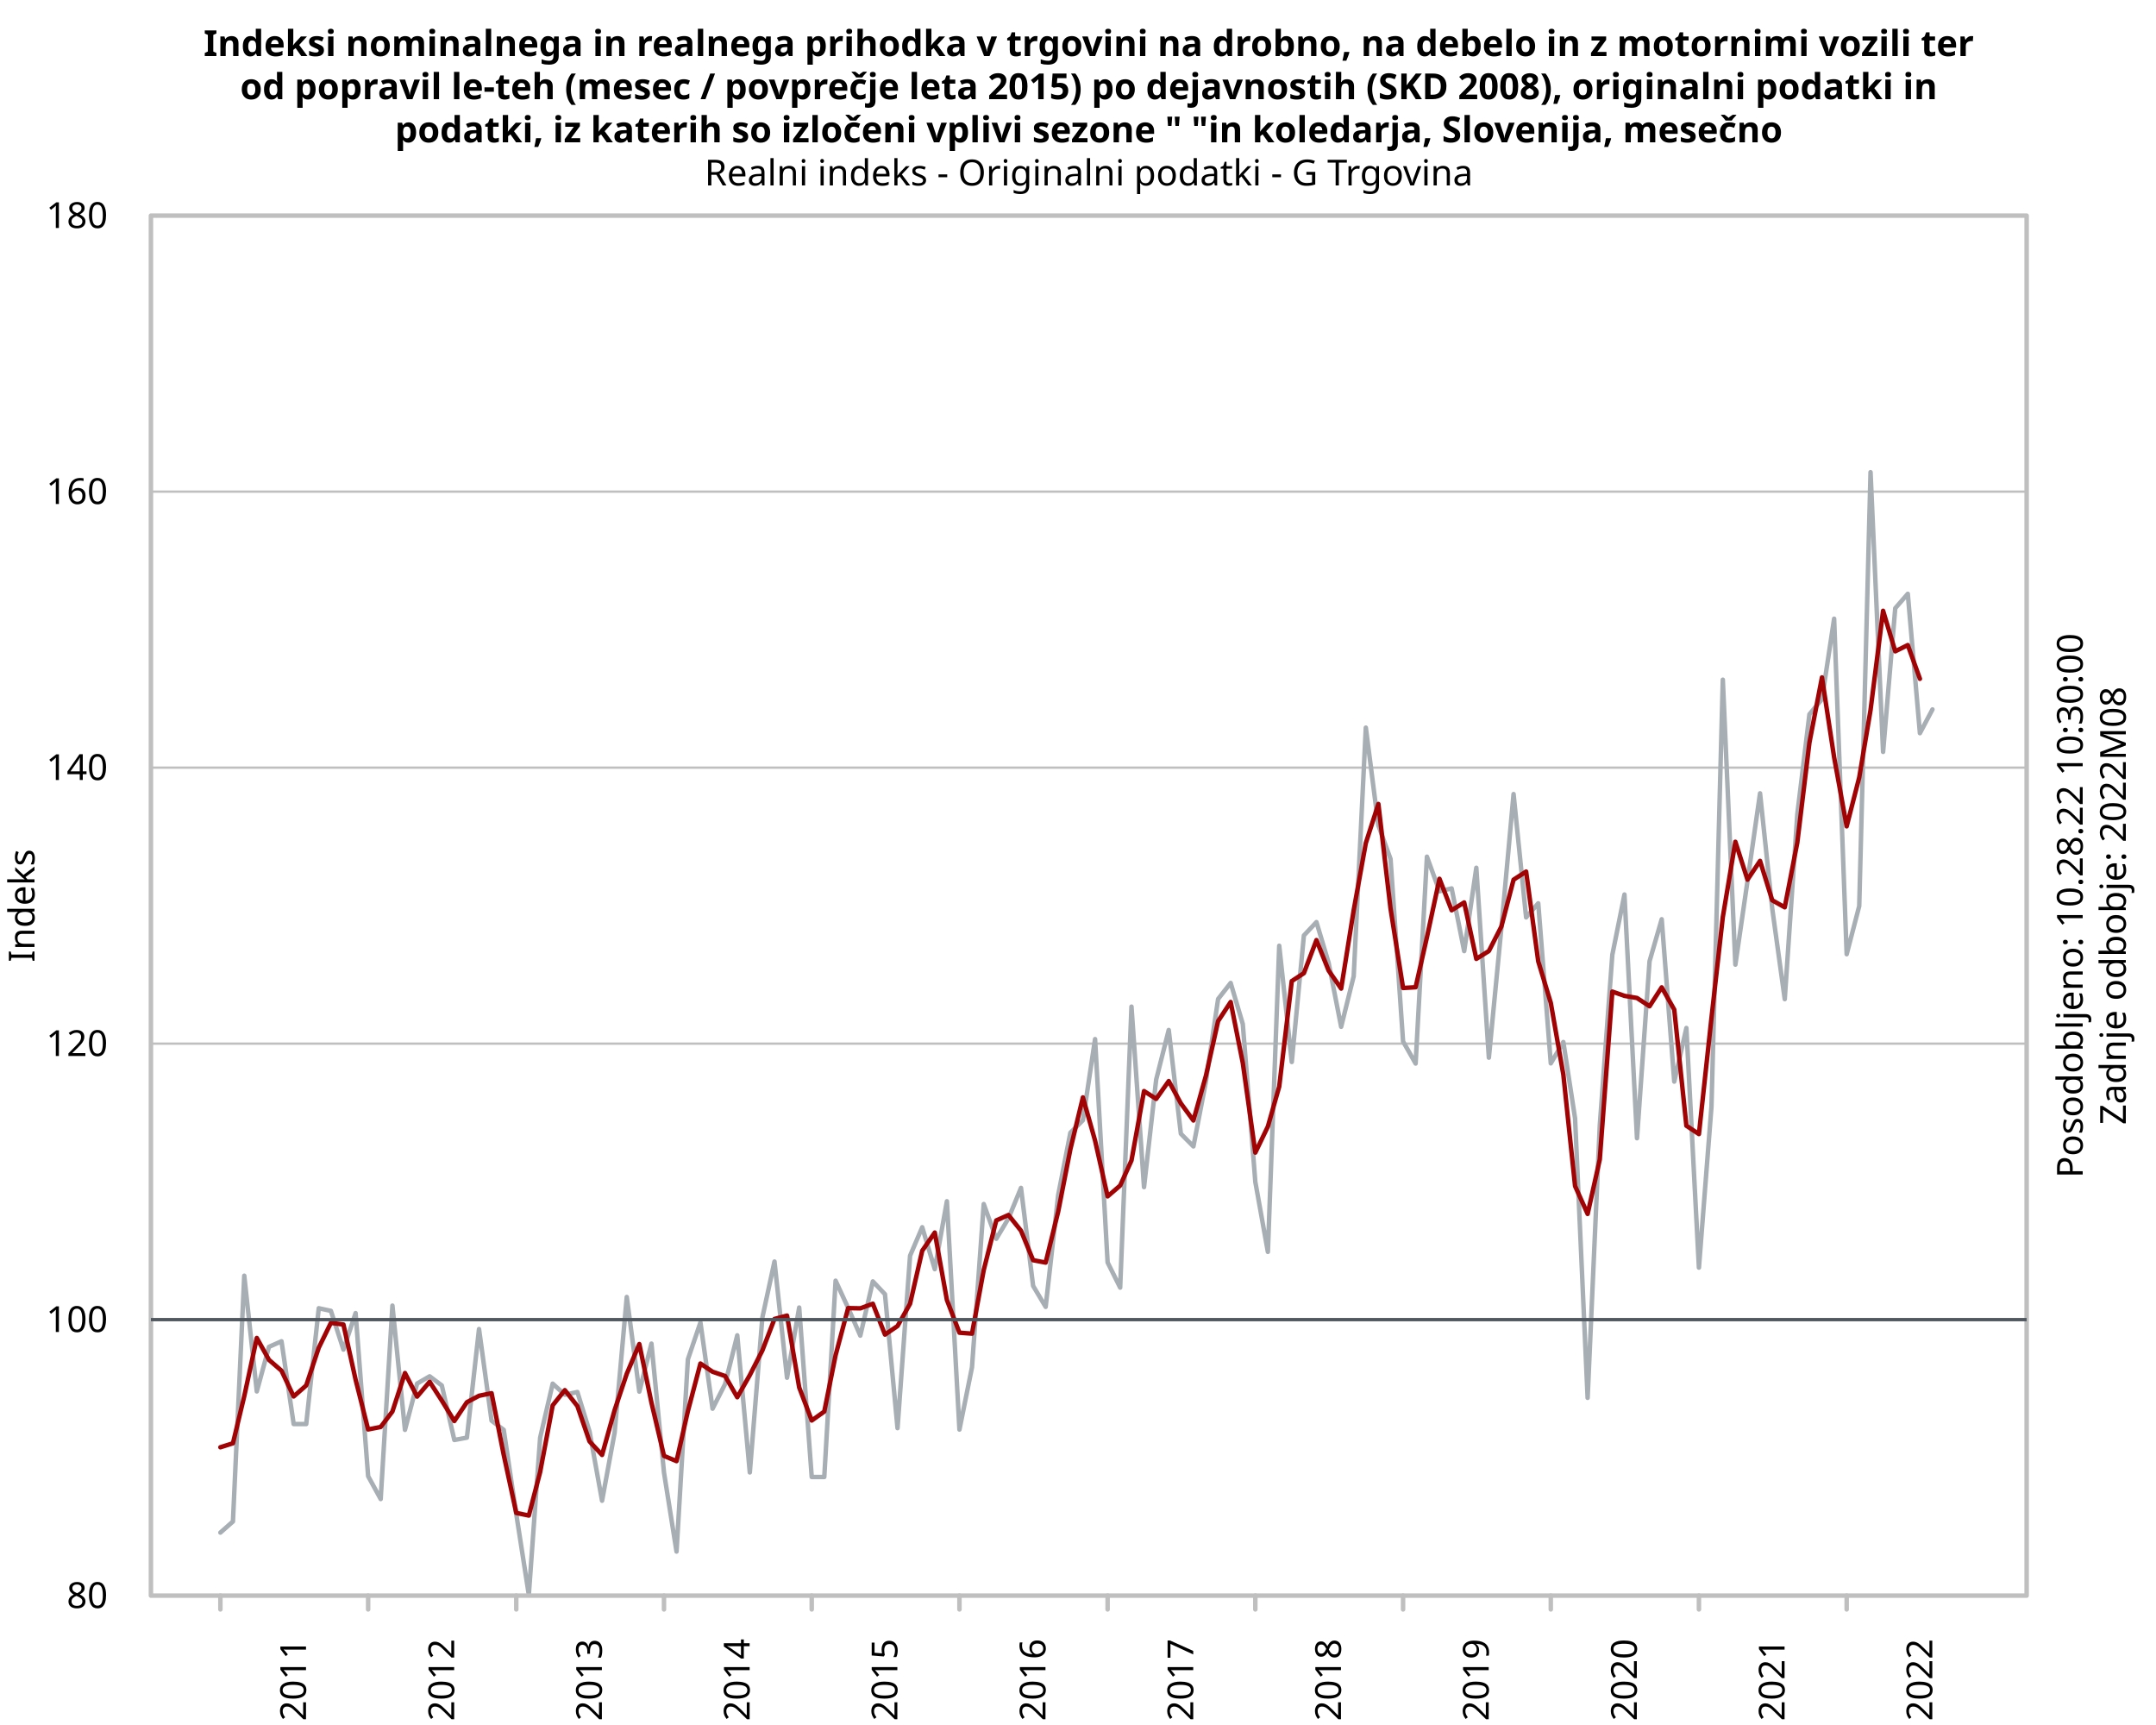
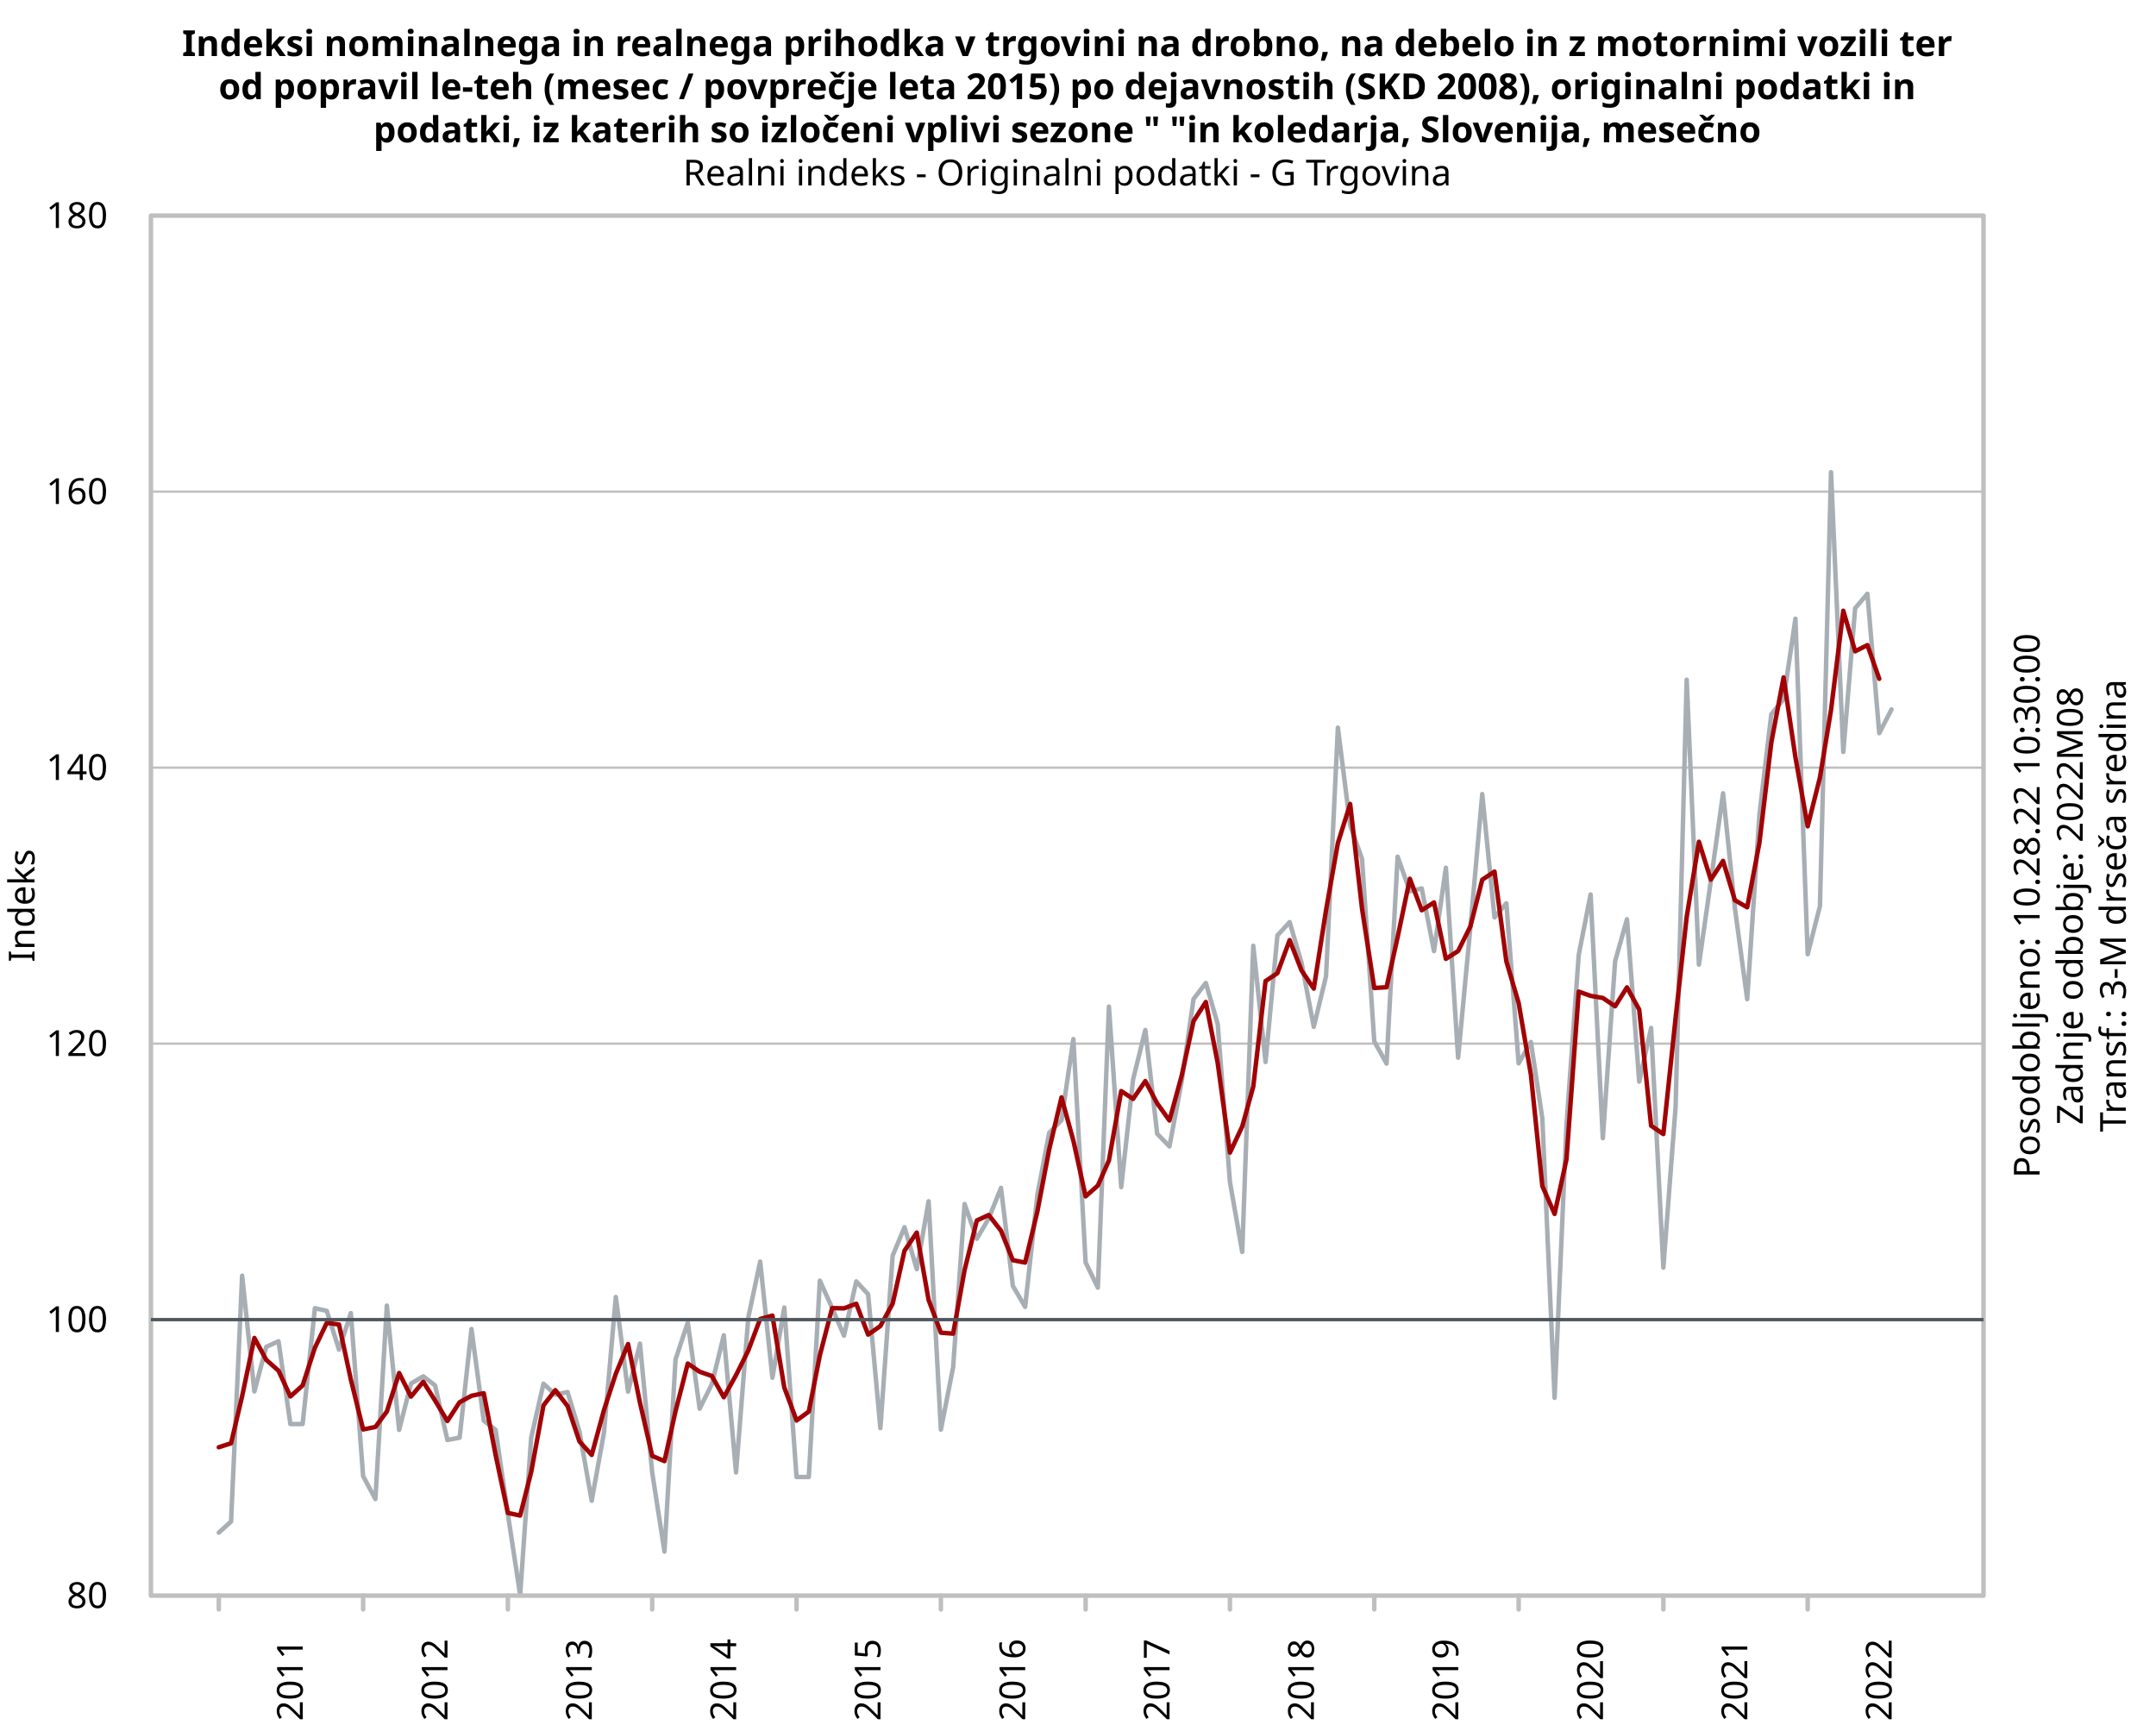
<svg xmlns="http://www.w3.org/2000/svg" class="svglite" data-engine-version="2.0" width="720.00pt" height="576.00pt" viewBox="0 0 720.00 576.00">
  <defs>
    <style type="text/css">
    .svglite line, .svglite polyline, .svglite polygon, .svglite path, .svglite rect, .svglite circle {
      fill: none;
      stroke: #000000;
      stroke-linecap: round;
      stroke-linejoin: round;
      stroke-miterlimit: 10.00;
    }
  </style>
  </defs>
  <rect width="100%" height="100%" style="stroke: none; fill: #FFFFFF;" />
  <defs>
    <clipPath id="cpMC4wMHw3MjAuMDB8MC4wMHw1NzYuMDA=">
      <rect x="0.00" y="0.00" width="720.00" height="576.00" />
    </clipPath>
  </defs>
  <g clip-path="url(#cpMC4wMHw3MjAuMDB8MC4wMHw1NzYuMDA=)">
</g>
  <defs>
-     <clipPath id="cpNTAuNDB8Njc2LjgwfDcyLjAwfDUzMi44MA==">
-       <rect x="50.40" y="72.00" width="626.40" height="460.80" />
+     <clipPath id="cpNTAuNDB8NjYyLjQwfDcyLjAwfDUzMi44MA==">
+       <rect x="50.40" y="72.00" width="612.00" height="460.80" />
    </clipPath>
  </defs>
-   <g clip-path="url(#cpNTAuNDB8Njc2LjgwfDcyLjAwfDUzMi44MA==)">
-     <line x1="50.40" y1="532.80" x2="676.80" y2="532.80" style="stroke-width: 0.75; stroke: #BFBFBF;" />
-     <line x1="50.40" y1="440.64" x2="676.80" y2="440.64" style="stroke-width: 0.75; stroke: #BFBFBF;" />
-     <line x1="50.40" y1="348.48" x2="676.80" y2="348.48" style="stroke-width: 0.75; stroke: #BFBFBF;" />
-     <line x1="50.40" y1="256.32" x2="676.80" y2="256.32" style="stroke-width: 0.75; stroke: #BFBFBF;" />
-     <line x1="50.40" y1="164.16" x2="676.80" y2="164.16" style="stroke-width: 0.75; stroke: #BFBFBF;" />
-     <line x1="50.40" y1="72.00" x2="676.80" y2="72.00" style="stroke-width: 0.75; stroke: #BFBFBF;" />
+   <g clip-path="url(#cpNTAuNDB8NjYyLjQwfDcyLjAwfDUzMi44MA==)">
+     <line x1="50.40" y1="532.80" x2="662.40" y2="532.80" style="stroke-width: 0.75; stroke: #BFBFBF;" />
+     <line x1="50.40" y1="440.64" x2="662.40" y2="440.64" style="stroke-width: 0.75; stroke: #BFBFBF;" />
+     <line x1="50.40" y1="348.48" x2="662.40" y2="348.48" style="stroke-width: 0.75; stroke: #BFBFBF;" />
+     <line x1="50.40" y1="256.32" x2="662.40" y2="256.32" style="stroke-width: 0.75; stroke: #BFBFBF;" />
+     <line x1="50.40" y1="164.16" x2="662.40" y2="164.16" style="stroke-width: 0.75; stroke: #BFBFBF;" />
+     <line x1="50.40" y1="72.00" x2="662.40" y2="72.00" style="stroke-width: 0.75; stroke: #BFBFBF;" />
  </g>
  <g clip-path="url(#cpMC4wMHw3MjAuMDB8MC4wMHw1NzYuMDA=)">
</g>
-   <g clip-path="url(#cpNTAuNDB8Njc2LjgwfDcyLjAwfDUzMi44MA==)">
-     <polyline points="73.60,511.75 77.79,508.05 81.57,425.98 85.76,464.61 89.82,449.73 94.01,447.87 98.07,475.50 102.26,475.51 106.45,436.84 110.50,437.71 114.69,450.65 118.75,438.46 122.94,492.92 127.13,500.55 131.05,435.96 135.24,477.45 139.29,461.99 143.48,459.57 147.54,462.62 151.73,480.83 155.92,480.05 159.97,443.79 164.16,474.38 168.22,477.45 172.41,505.58 176.60,532.52 180.38,480.08 184.57,462.02 188.63,465.71 192.82,464.82 196.87,477.97 201.06,501.11 205.25,478.39 209.31,433.08 213.50,464.68 217.55,448.65 221.74,491.68 225.93,518.08 229.72,453.92 233.91,441.59 237.96,470.38 242.15,462.15 246.21,445.88 250.40,491.66 254.59,439.96 258.64,421.25 262.83,460.04 266.89,436.60 271.08,493.19 275.27,493.19 279.05,427.64 283.24,436.74 287.30,445.99 291.49,427.88 295.54,432.16 299.73,476.87 303.92,419.31 307.98,409.79 312.17,423.79 316.22,401.12 320.41,477.35 324.60,456.55 328.52,402.05 332.71,413.65 336.77,406.85 340.96,396.65 345.01,429.37 349.20,436.38 353.39,399.02 357.45,378.24 361.64,374.07 365.70,346.97 369.89,421.54 374.08,429.95 377.86,336.13 382.05,396.39 386.11,360.48 390.30,343.93 394.35,378.57 398.54,382.80 402.73,361.08 406.79,333.58 410.98,328.22 415.03,341.93 419.22,394.67 423.41,418.02 427.20,315.80 431.39,354.61 435.44,312.36 439.63,307.90 443.69,321.48 447.88,342.86 452.07,325.97 456.12,242.97 460.31,275.59 464.37,286.81 468.56,347.76 472.75,355.13 476.53,286.06 480.72,297.61 484.78,296.66 488.97,317.59 493.02,289.76 497.21,353.17 501.40,309.75 505.46,265.15 509.65,306.33 513.70,301.62 517.89,355.07 522.08,347.94 526.00,373.46 530.19,466.76 534.25,375.83 538.44,318.83 542.49,298.69 546.68,380.07 550.87,320.97 554.93,306.95 559.12,361.16 563.17,343.26 567.36,423.27 571.55,369.50 575.34,226.96 579.53,322.10 583.58,294.19 587.77,264.90 591.83,303.29 596.02,333.63 600.21,271.97 604.26,238.51 608.45,233.47 612.51,206.59 616.70,318.62 620.89,302.56 624.67,157.68 628.86,251.07 632.92,203.10 637.11,198.28 641.16,244.82 645.35,236.89 " style="stroke-width: 1.50; stroke: #A7AEB4;" />
-     <polyline points="73.60,483.26 77.79,481.93 81.57,466.21 85.76,446.77 89.82,454.07 94.01,457.70 98.07,466.29 102.26,462.62 106.45,450.02 110.50,441.73 114.69,442.27 118.75,460.67 122.94,477.31 127.13,476.48 131.05,471.32 135.24,458.47 139.29,466.34 143.48,461.39 147.54,467.67 151.73,474.50 155.92,468.22 159.97,466.07 164.16,465.21 168.22,485.81 172.41,505.19 176.60,506.06 180.38,491.54 184.57,469.27 188.63,464.19 192.82,469.50 196.87,481.30 201.06,485.82 205.25,470.86 209.31,458.72 213.50,448.80 217.55,468.34 221.74,486.14 225.93,487.89 229.72,471.20 233.91,455.30 237.96,458.04 242.15,459.47 246.21,466.56 250.40,459.17 254.59,450.96 258.64,440.42 262.83,439.30 266.89,463.28 271.08,474.32 275.27,471.34 279.05,452.52 283.24,436.79 287.30,436.87 291.49,435.34 295.54,445.64 299.73,442.78 303.92,435.33 307.98,417.63 312.17,411.57 316.22,434.08 320.41,445.01 324.60,445.32 328.52,424.08 332.71,407.52 336.77,405.71 340.96,410.95 345.01,420.80 349.20,421.59 353.39,404.55 357.45,383.78 361.64,366.43 365.70,380.86 369.89,399.48 374.08,395.87 377.86,387.49 382.05,364.33 386.11,366.93 390.30,360.99 394.35,368.43 398.54,374.15 402.73,359.15 406.79,340.96 410.98,334.58 415.03,354.94 419.22,384.87 423.41,376.16 427.20,362.81 431.39,327.59 435.44,324.95 439.63,313.91 443.69,324.08 447.88,330.10 452.07,303.93 456.12,281.51 460.31,268.46 464.37,303.39 468.56,329.90 472.75,329.65 476.53,312.94 480.72,293.44 484.78,303.95 488.97,301.34 493.02,320.18 497.21,317.56 501.40,309.36 505.46,293.74 509.65,291.03 513.70,321.01 517.89,334.88 522.08,358.82 526.00,396.05 530.19,405.35 534.25,387.14 538.44,331.11 542.49,332.53 546.68,333.24 550.87,336.00 554.93,329.69 559.12,337.12 563.17,375.90 567.36,378.68 571.55,339.91 575.34,306.19 579.53,281.08 583.58,293.73 587.77,287.46 591.83,300.61 596.02,302.96 600.21,281.37 604.26,247.98 608.45,226.19 612.51,252.89 616.70,275.92 620.89,259.62 624.67,237.10 628.86,203.95 632.92,217.48 637.11,215.40 641.16,226.66 " style="stroke-width: 1.50; stroke: #A10305;" />
+   <g clip-path="url(#cpNTAuNDB8NjYyLjQwfDcyLjAwfDUzMi44MA==)">
+     <polyline points="73.07,511.75 77.16,508.05 80.86,425.98 84.95,464.61 88.91,449.73 93.01,447.87 96.97,475.50 101.06,475.51 105.16,436.84 109.12,437.71 113.21,450.65 117.17,438.46 121.27,492.92 125.36,500.55 129.19,435.96 133.29,477.45 137.25,461.99 141.34,459.57 145.30,462.62 149.40,480.83 153.49,480.05 157.45,443.79 161.55,474.38 165.51,477.45 169.60,505.58 173.70,532.52 177.39,480.08 181.49,462.02 185.45,465.71 189.54,464.82 193.50,477.97 197.60,501.11 201.69,478.39 205.65,433.08 209.75,464.68 213.71,448.65 217.80,491.68 221.90,518.08 225.60,453.92 229.69,441.59 233.65,470.38 237.74,462.15 241.71,445.88 245.80,491.66 249.89,439.96 253.86,421.25 257.95,460.04 261.91,436.60 266.01,493.19 270.10,493.19 273.80,427.64 277.89,436.74 281.85,445.99 285.95,427.88 289.91,432.16 294.00,476.87 298.10,419.31 302.06,409.79 306.15,423.79 310.11,401.12 314.21,477.35 318.30,456.55 322.13,402.05 326.22,413.65 330.19,406.85 334.28,396.65 338.24,429.37 342.34,436.38 346.43,399.02 350.39,378.24 354.49,374.07 358.45,346.97 362.54,421.54 366.63,429.95 370.33,336.13 374.43,396.39 378.39,360.48 382.48,343.93 386.44,378.57 390.54,382.80 394.63,361.08 398.59,333.58 402.69,328.22 406.65,341.93 410.74,394.67 414.84,418.02 418.53,315.80 422.63,354.61 426.59,312.36 430.68,307.90 434.65,321.48 438.74,342.86 442.83,325.97 446.79,242.97 450.89,275.59 454.85,286.81 458.94,347.76 463.04,355.13 466.74,286.06 470.83,297.61 474.79,296.66 478.89,317.59 482.85,289.76 486.94,353.17 491.03,309.75 495.00,265.15 499.09,306.33 503.05,301.62 507.15,355.07 511.24,347.94 515.07,373.46 519.16,466.76 523.12,375.83 527.22,318.83 531.18,298.69 535.27,380.07 539.37,320.97 543.33,306.95 547.42,361.16 551.39,343.26 555.48,423.27 559.57,369.50 563.27,226.96 567.36,322.10 571.33,294.19 575.42,264.90 579.38,303.29 583.48,333.63 587.57,271.97 591.53,238.51 595.63,233.47 599.59,206.59 603.68,318.62 607.77,302.56 611.47,157.68 615.57,251.07 619.53,203.10 623.62,198.28 627.58,244.82 631.68,236.89 " style="stroke-width: 1.50; stroke: #A7AEB4;" />
+     <polyline points="73.07,483.26 77.16,481.93 80.86,466.21 84.95,446.77 88.91,454.07 93.01,457.70 96.97,466.29 101.06,462.62 105.16,450.02 109.12,441.73 113.21,442.27 117.17,460.67 121.27,477.31 125.36,476.48 129.19,471.32 133.29,458.47 137.25,466.34 141.34,461.39 145.30,467.67 149.40,474.50 153.49,468.22 157.45,466.07 161.55,465.21 165.51,485.81 169.60,505.19 173.70,506.06 177.39,491.54 181.49,469.27 185.45,464.19 189.54,469.50 193.50,481.30 197.60,485.82 201.69,470.86 205.65,458.72 209.75,448.80 213.71,468.34 217.80,486.14 221.90,487.89 225.60,471.20 229.69,455.30 233.65,458.04 237.74,459.47 241.71,466.56 245.80,459.17 249.89,450.96 253.86,440.42 257.95,439.30 261.91,463.28 266.01,474.32 270.10,471.34 273.80,452.52 277.89,436.79 281.85,436.87 285.95,435.34 289.91,445.64 294.00,442.78 298.10,435.33 302.06,417.63 306.15,411.57 310.11,434.08 314.21,445.01 318.30,445.32 322.13,424.08 326.22,407.52 330.19,405.71 334.28,410.95 338.24,420.80 342.34,421.59 346.43,404.55 350.39,383.78 354.49,366.43 358.45,380.86 362.54,399.48 366.63,395.87 370.33,387.49 374.43,364.33 378.39,366.93 382.48,360.99 386.44,368.43 390.54,374.15 394.63,359.15 398.59,340.96 402.69,334.58 406.65,354.94 410.74,384.87 414.84,376.16 418.53,362.81 422.63,327.59 426.59,324.95 430.68,313.91 434.65,324.08 438.74,330.10 442.83,303.93 446.79,281.51 450.89,268.46 454.85,303.39 458.94,329.90 463.04,329.65 466.74,312.94 470.83,293.44 474.79,303.95 478.89,301.34 482.85,320.18 486.94,317.56 491.03,309.36 495.00,293.74 499.09,291.03 503.05,321.01 507.15,334.88 511.24,358.82 515.07,396.05 519.16,405.35 523.12,387.14 527.22,331.11 531.18,332.53 535.27,333.24 539.37,336.00 543.33,329.69 547.42,337.12 551.39,375.90 555.48,378.68 559.57,339.91 563.27,306.19 567.36,281.08 571.33,293.73 575.42,287.46 579.38,300.61 583.48,302.96 587.57,281.37 591.53,247.98 595.63,226.19 599.59,252.89 603.68,275.92 607.77,259.62 611.47,237.10 615.57,203.95 619.53,217.48 623.62,215.40 627.58,226.66 " style="stroke-width: 1.50; stroke: #A10305;" />
  </g>
  <g clip-path="url(#cpMC4wMHw3MjAuMDB8MC4wMHw1NzYuMDA=)">
-     <line x1="73.60" y1="532.80" x2="73.60" y2="537.41" style="stroke-width: 1.50; stroke: #BFBFBF;" />
-     <line x1="122.94" y1="532.80" x2="122.94" y2="537.41" style="stroke-width: 1.50; stroke: #BFBFBF;" />
-     <line x1="172.41" y1="532.80" x2="172.41" y2="537.41" style="stroke-width: 1.50; stroke: #BFBFBF;" />
-     <line x1="221.74" y1="532.80" x2="221.74" y2="537.41" style="stroke-width: 1.50; stroke: #BFBFBF;" />
-     <line x1="271.08" y1="532.80" x2="271.08" y2="537.41" style="stroke-width: 1.50; stroke: #BFBFBF;" />
-     <line x1="320.41" y1="532.80" x2="320.41" y2="537.41" style="stroke-width: 1.50; stroke: #BFBFBF;" />
-     <line x1="369.89" y1="532.80" x2="369.89" y2="537.41" style="stroke-width: 1.50; stroke: #BFBFBF;" />
-     <line x1="419.22" y1="532.80" x2="419.22" y2="537.41" style="stroke-width: 1.50; stroke: #BFBFBF;" />
-     <line x1="468.56" y1="532.80" x2="468.56" y2="537.41" style="stroke-width: 1.50; stroke: #BFBFBF;" />
-     <line x1="517.89" y1="532.80" x2="517.89" y2="537.41" style="stroke-width: 1.50; stroke: #BFBFBF;" />
-     <line x1="567.36" y1="532.80" x2="567.36" y2="537.41" style="stroke-width: 1.50; stroke: #BFBFBF;" />
-     <line x1="616.70" y1="532.80" x2="616.70" y2="537.41" style="stroke-width: 1.50; stroke: #BFBFBF;" />
-     <text transform="translate(102.19,547.20) rotate(-90)" text-anchor="end" style="font-size: 12.00px; font-family: sans;" textLength="26.70px" lengthAdjust="spacingAndGlyphs">2011</text>
-     <text transform="translate(151.67,547.20) rotate(-90)" text-anchor="end" style="font-size: 12.00px; font-family: sans;" textLength="26.70px" lengthAdjust="spacingAndGlyphs">2012</text>
-     <text transform="translate(201.00,547.20) rotate(-90)" text-anchor="end" style="font-size: 12.00px; font-family: sans;" textLength="26.70px" lengthAdjust="spacingAndGlyphs">2013</text>
-     <text transform="translate(250.34,547.20) rotate(-90)" text-anchor="end" style="font-size: 12.00px; font-family: sans;" textLength="26.70px" lengthAdjust="spacingAndGlyphs">2014</text>
-     <text transform="translate(299.67,547.20) rotate(-90)" text-anchor="end" style="font-size: 12.00px; font-family: sans;" textLength="26.70px" lengthAdjust="spacingAndGlyphs">2015</text>
-     <text transform="translate(349.14,547.20) rotate(-90)" text-anchor="end" style="font-size: 12.00px; font-family: sans;" textLength="26.70px" lengthAdjust="spacingAndGlyphs">2016</text>
-     <text transform="translate(398.48,547.20) rotate(-90)" text-anchor="end" style="font-size: 12.00px; font-family: sans;" textLength="26.70px" lengthAdjust="spacingAndGlyphs">2017</text>
-     <text transform="translate(447.82,547.20) rotate(-90)" text-anchor="end" style="font-size: 12.00px; font-family: sans;" textLength="26.70px" lengthAdjust="spacingAndGlyphs">2018</text>
-     <text transform="translate(497.15,547.20) rotate(-90)" text-anchor="end" style="font-size: 12.00px; font-family: sans;" textLength="26.70px" lengthAdjust="spacingAndGlyphs">2019</text>
-     <text transform="translate(546.62,547.20) rotate(-90)" text-anchor="end" style="font-size: 12.00px; font-family: sans;" textLength="26.70px" lengthAdjust="spacingAndGlyphs">2020</text>
-     <text transform="translate(595.96,547.20) rotate(-90)" text-anchor="end" style="font-size: 12.00px; font-family: sans;" textLength="26.70px" lengthAdjust="spacingAndGlyphs">2021</text>
-     <text transform="translate(645.29,547.20) rotate(-90)" text-anchor="end" style="font-size: 12.00px; font-family: sans;" textLength="26.70px" lengthAdjust="spacingAndGlyphs">2022</text>
+     <line x1="73.07" y1="532.80" x2="73.07" y2="537.41" style="stroke-width: 1.50; stroke: #BFBFBF;" />
+     <line x1="121.27" y1="532.80" x2="121.27" y2="537.41" style="stroke-width: 1.50; stroke: #BFBFBF;" />
+     <line x1="169.60" y1="532.80" x2="169.60" y2="537.41" style="stroke-width: 1.50; stroke: #BFBFBF;" />
+     <line x1="217.80" y1="532.80" x2="217.80" y2="537.41" style="stroke-width: 1.50; stroke: #BFBFBF;" />
+     <line x1="266.01" y1="532.80" x2="266.01" y2="537.41" style="stroke-width: 1.50; stroke: #BFBFBF;" />
+     <line x1="314.21" y1="532.80" x2="314.21" y2="537.41" style="stroke-width: 1.50; stroke: #BFBFBF;" />
+     <line x1="362.54" y1="532.80" x2="362.54" y2="537.41" style="stroke-width: 1.50; stroke: #BFBFBF;" />
+     <line x1="410.74" y1="532.80" x2="410.74" y2="537.41" style="stroke-width: 1.50; stroke: #BFBFBF;" />
+     <line x1="458.94" y1="532.80" x2="458.94" y2="537.41" style="stroke-width: 1.50; stroke: #BFBFBF;" />
+     <line x1="507.15" y1="532.80" x2="507.15" y2="537.41" style="stroke-width: 1.50; stroke: #BFBFBF;" />
+     <line x1="555.48" y1="532.80" x2="555.48" y2="537.41" style="stroke-width: 1.50; stroke: #BFBFBF;" />
+     <line x1="603.68" y1="532.80" x2="603.68" y2="537.41" style="stroke-width: 1.50; stroke: #BFBFBF;" />
+     <text transform="translate(101.10,547.20) rotate(-90)" text-anchor="end" style="font-size: 12.00px; font-family: sans;" textLength="26.70px" lengthAdjust="spacingAndGlyphs">2011</text>
+     <text transform="translate(149.43,547.20) rotate(-90)" text-anchor="end" style="font-size: 12.00px; font-family: sans;" textLength="26.70px" lengthAdjust="spacingAndGlyphs">2012</text>
+     <text transform="translate(197.63,547.20) rotate(-90)" text-anchor="end" style="font-size: 12.00px; font-family: sans;" textLength="26.70px" lengthAdjust="spacingAndGlyphs">2013</text>
+     <text transform="translate(245.84,547.20) rotate(-90)" text-anchor="end" style="font-size: 12.00px; font-family: sans;" textLength="26.70px" lengthAdjust="spacingAndGlyphs">2014</text>
+     <text transform="translate(294.04,547.20) rotate(-90)" text-anchor="end" style="font-size: 12.00px; font-family: sans;" textLength="26.70px" lengthAdjust="spacingAndGlyphs">2015</text>
+     <text transform="translate(342.37,547.20) rotate(-90)" text-anchor="end" style="font-size: 12.00px; font-family: sans;" textLength="26.70px" lengthAdjust="spacingAndGlyphs">2016</text>
+     <text transform="translate(390.57,547.20) rotate(-90)" text-anchor="end" style="font-size: 12.00px; font-family: sans;" textLength="26.70px" lengthAdjust="spacingAndGlyphs">2017</text>
+     <text transform="translate(438.77,547.20) rotate(-90)" text-anchor="end" style="font-size: 12.00px; font-family: sans;" textLength="26.70px" lengthAdjust="spacingAndGlyphs">2018</text>
+     <text transform="translate(486.98,547.20) rotate(-90)" text-anchor="end" style="font-size: 12.00px; font-family: sans;" textLength="26.70px" lengthAdjust="spacingAndGlyphs">2019</text>
+     <text transform="translate(535.31,547.20) rotate(-90)" text-anchor="end" style="font-size: 12.00px; font-family: sans;" textLength="26.70px" lengthAdjust="spacingAndGlyphs">2020</text>
+     <text transform="translate(583.51,547.20) rotate(-90)" text-anchor="end" style="font-size: 12.00px; font-family: sans;" textLength="26.70px" lengthAdjust="spacingAndGlyphs">2021</text>
+     <text transform="translate(631.71,547.20) rotate(-90)" text-anchor="end" style="font-size: 12.00px; font-family: sans;" textLength="26.70px" lengthAdjust="spacingAndGlyphs">2022</text>
    <text x="36.00" y="536.93" text-anchor="end" style="font-size: 12.00px; font-family: sans;" textLength="13.35px" lengthAdjust="spacingAndGlyphs">80</text>
    <text x="36.00" y="444.77" text-anchor="end" style="font-size: 12.00px; font-family: sans;" textLength="20.02px" lengthAdjust="spacingAndGlyphs">100</text>
    <text x="36.00" y="352.61" text-anchor="end" style="font-size: 12.00px; font-family: sans;" textLength="20.02px" lengthAdjust="spacingAndGlyphs">120</text>
    <text x="36.00" y="260.45" text-anchor="end" style="font-size: 12.00px; font-family: sans;" textLength="20.02px" lengthAdjust="spacingAndGlyphs">140</text>
    <text x="36.00" y="168.29" text-anchor="end" style="font-size: 12.00px; font-family: sans;" textLength="20.02px" lengthAdjust="spacingAndGlyphs">160</text>
    <text x="36.00" y="76.13" text-anchor="end" style="font-size: 12.00px; font-family: sans;" textLength="20.02px" lengthAdjust="spacingAndGlyphs">180</text>
-     <polygon points="50.40,532.80 676.80,532.80 676.80,72.00 50.40,72.00 " style="stroke-width: 1.50; stroke: #BFBFBF; fill: none;" />
-     <text x="363.60" y="18.72" text-anchor="middle" style="font-size: 12.00px; font-weight: bold; font-family: sans;" textLength="515.67px" lengthAdjust="spacingAndGlyphs">Indeksi nominalnega in realnega prihodka v trgovini na drobno, na debelo in z motornimi vozili ter</text>
-     <text x="363.60" y="33.12" text-anchor="middle" style="font-size: 12.00px; font-weight: bold; font-family: sans;" textLength="509.67px" lengthAdjust="spacingAndGlyphs">od popravil le-teh (mesec / povprečje leta 2015) po dejavnostih (SKD 2008), originalni podatki in</text>
-     <text x="363.60" y="47.52" text-anchor="middle" style="font-size: 12.00px; font-weight: bold; font-family: sans;" textLength="412.12px" lengthAdjust="spacingAndGlyphs">podatki, iz katerih so izločeni vplivi sezone " "in koledarja, Slovenija, mesečno</text>
-     <text x="363.60" y="61.92" text-anchor="middle" style="font-size: 12.00px; font-family: sans;" textLength="245.46px" lengthAdjust="spacingAndGlyphs">Realni indeks - Originalni podatki - G Trgovina</text>
+     <polygon points="50.40,532.80 662.40,532.80 662.40,72.00 50.40,72.00 " style="stroke-width: 1.50; stroke: #BFBFBF; fill: none;" />
+     <text x="356.40" y="18.72" text-anchor="middle" style="font-size: 12.00px; font-weight: bold; font-family: sans;" textLength="515.67px" lengthAdjust="spacingAndGlyphs">Indeksi nominalnega in realnega prihodka v trgovini na drobno, na debelo in z motornimi vozili ter</text>
+     <text x="356.40" y="33.12" text-anchor="middle" style="font-size: 12.00px; font-weight: bold; font-family: sans;" textLength="509.67px" lengthAdjust="spacingAndGlyphs">od popravil le-teh (mesec / povprečje leta 2015) po dejavnostih (SKD 2008), originalni podatki in</text>
+     <text x="356.40" y="47.52" text-anchor="middle" style="font-size: 12.00px; font-weight: bold; font-family: sans;" textLength="412.12px" lengthAdjust="spacingAndGlyphs">podatki, iz katerih so izločeni vplivi sezone " "in koledarja, Slovenija, mesečno</text>
+     <text x="356.40" y="61.92" text-anchor="middle" style="font-size: 12.00px; font-family: sans;" textLength="245.46px" lengthAdjust="spacingAndGlyphs">Realni indeks - Originalni podatki - G Trgovina</text>
    <text transform="translate(11.52,302.40) rotate(-90)" text-anchor="middle" style="font-size: 12.00px; font-family: sans;" textLength="35.37px" lengthAdjust="spacingAndGlyphs">Indeks</text>
-     <text transform="translate(695.52,302.40) rotate(-90)" text-anchor="middle" style="font-size: 12.00px; font-family: sans;" textLength="176.16px" lengthAdjust="spacingAndGlyphs">Posodobljeno: 10.28.22 10:30:00</text>
-     <text transform="translate(709.92,302.40) rotate(-90)" text-anchor="middle" style="font-size: 12.00px; font-family: sans;" textLength="139.45px" lengthAdjust="spacingAndGlyphs">Zadnje odbobje: 2022M08</text>
+     <text transform="translate(681.12,302.40) rotate(-90)" text-anchor="middle" style="font-size: 12.00px; font-family: sans;" textLength="176.16px" lengthAdjust="spacingAndGlyphs">Posodobljeno: 10.28.22 10:30:00</text>
+     <text transform="translate(695.52,302.40) rotate(-90)" text-anchor="middle" style="font-size: 12.00px; font-family: sans;" textLength="139.45px" lengthAdjust="spacingAndGlyphs">Zadnje odbobje: 2022M08</text>
+     <text transform="translate(709.92,302.40) rotate(-90)" text-anchor="middle" style="font-size: 12.00px; font-family: sans;" textLength="146.74px" lengthAdjust="spacingAndGlyphs">Transf.: 3-M drseča sredina</text>
  </g>
-   <g clip-path="url(#cpNTAuNDB8Njc2LjgwfDcyLjAwfDUzMi44MA==)">
-     <line x1="50.40" y1="440.64" x2="676.80" y2="440.64" style="stroke-width: 1.12; stroke: #50575E;" />
+   <g clip-path="url(#cpNTAuNDB8NjYyLjQwfDcyLjAwfDUzMi44MA==)">
+     <line x1="50.40" y1="440.64" x2="662.40" y2="440.64" style="stroke-width: 1.12; stroke: #50575E;" />
  </g>
</svg>
